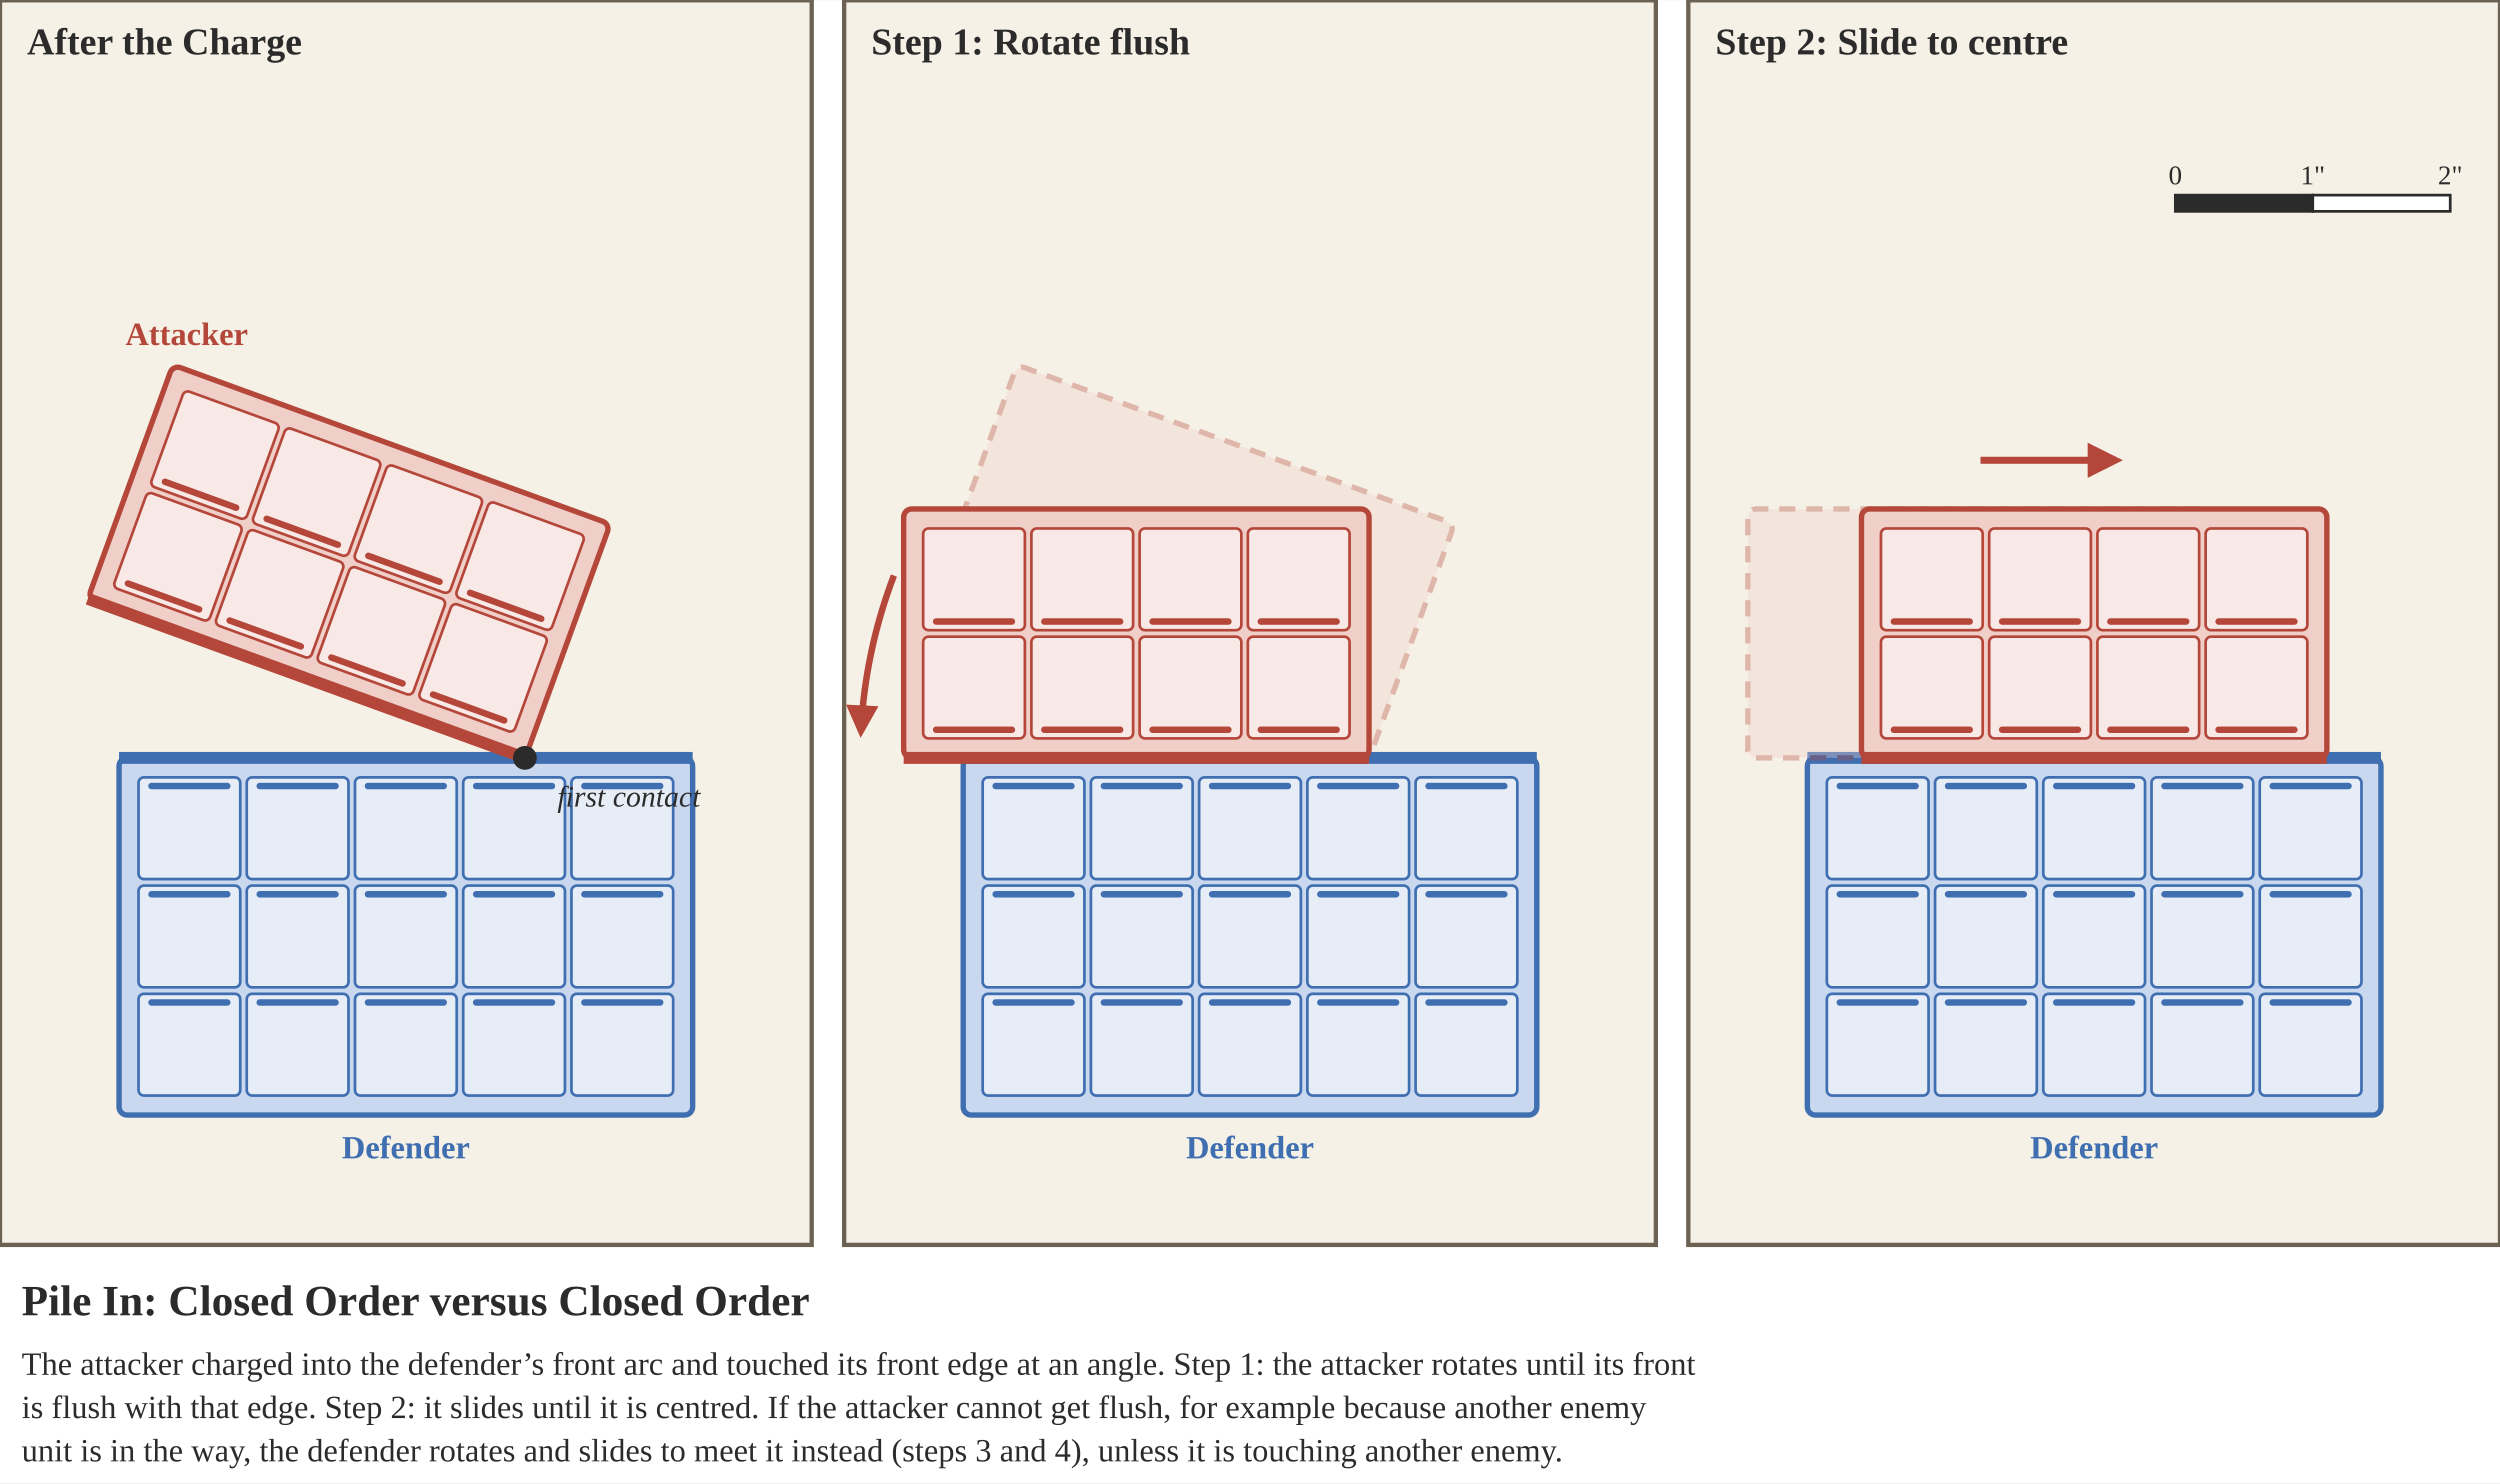
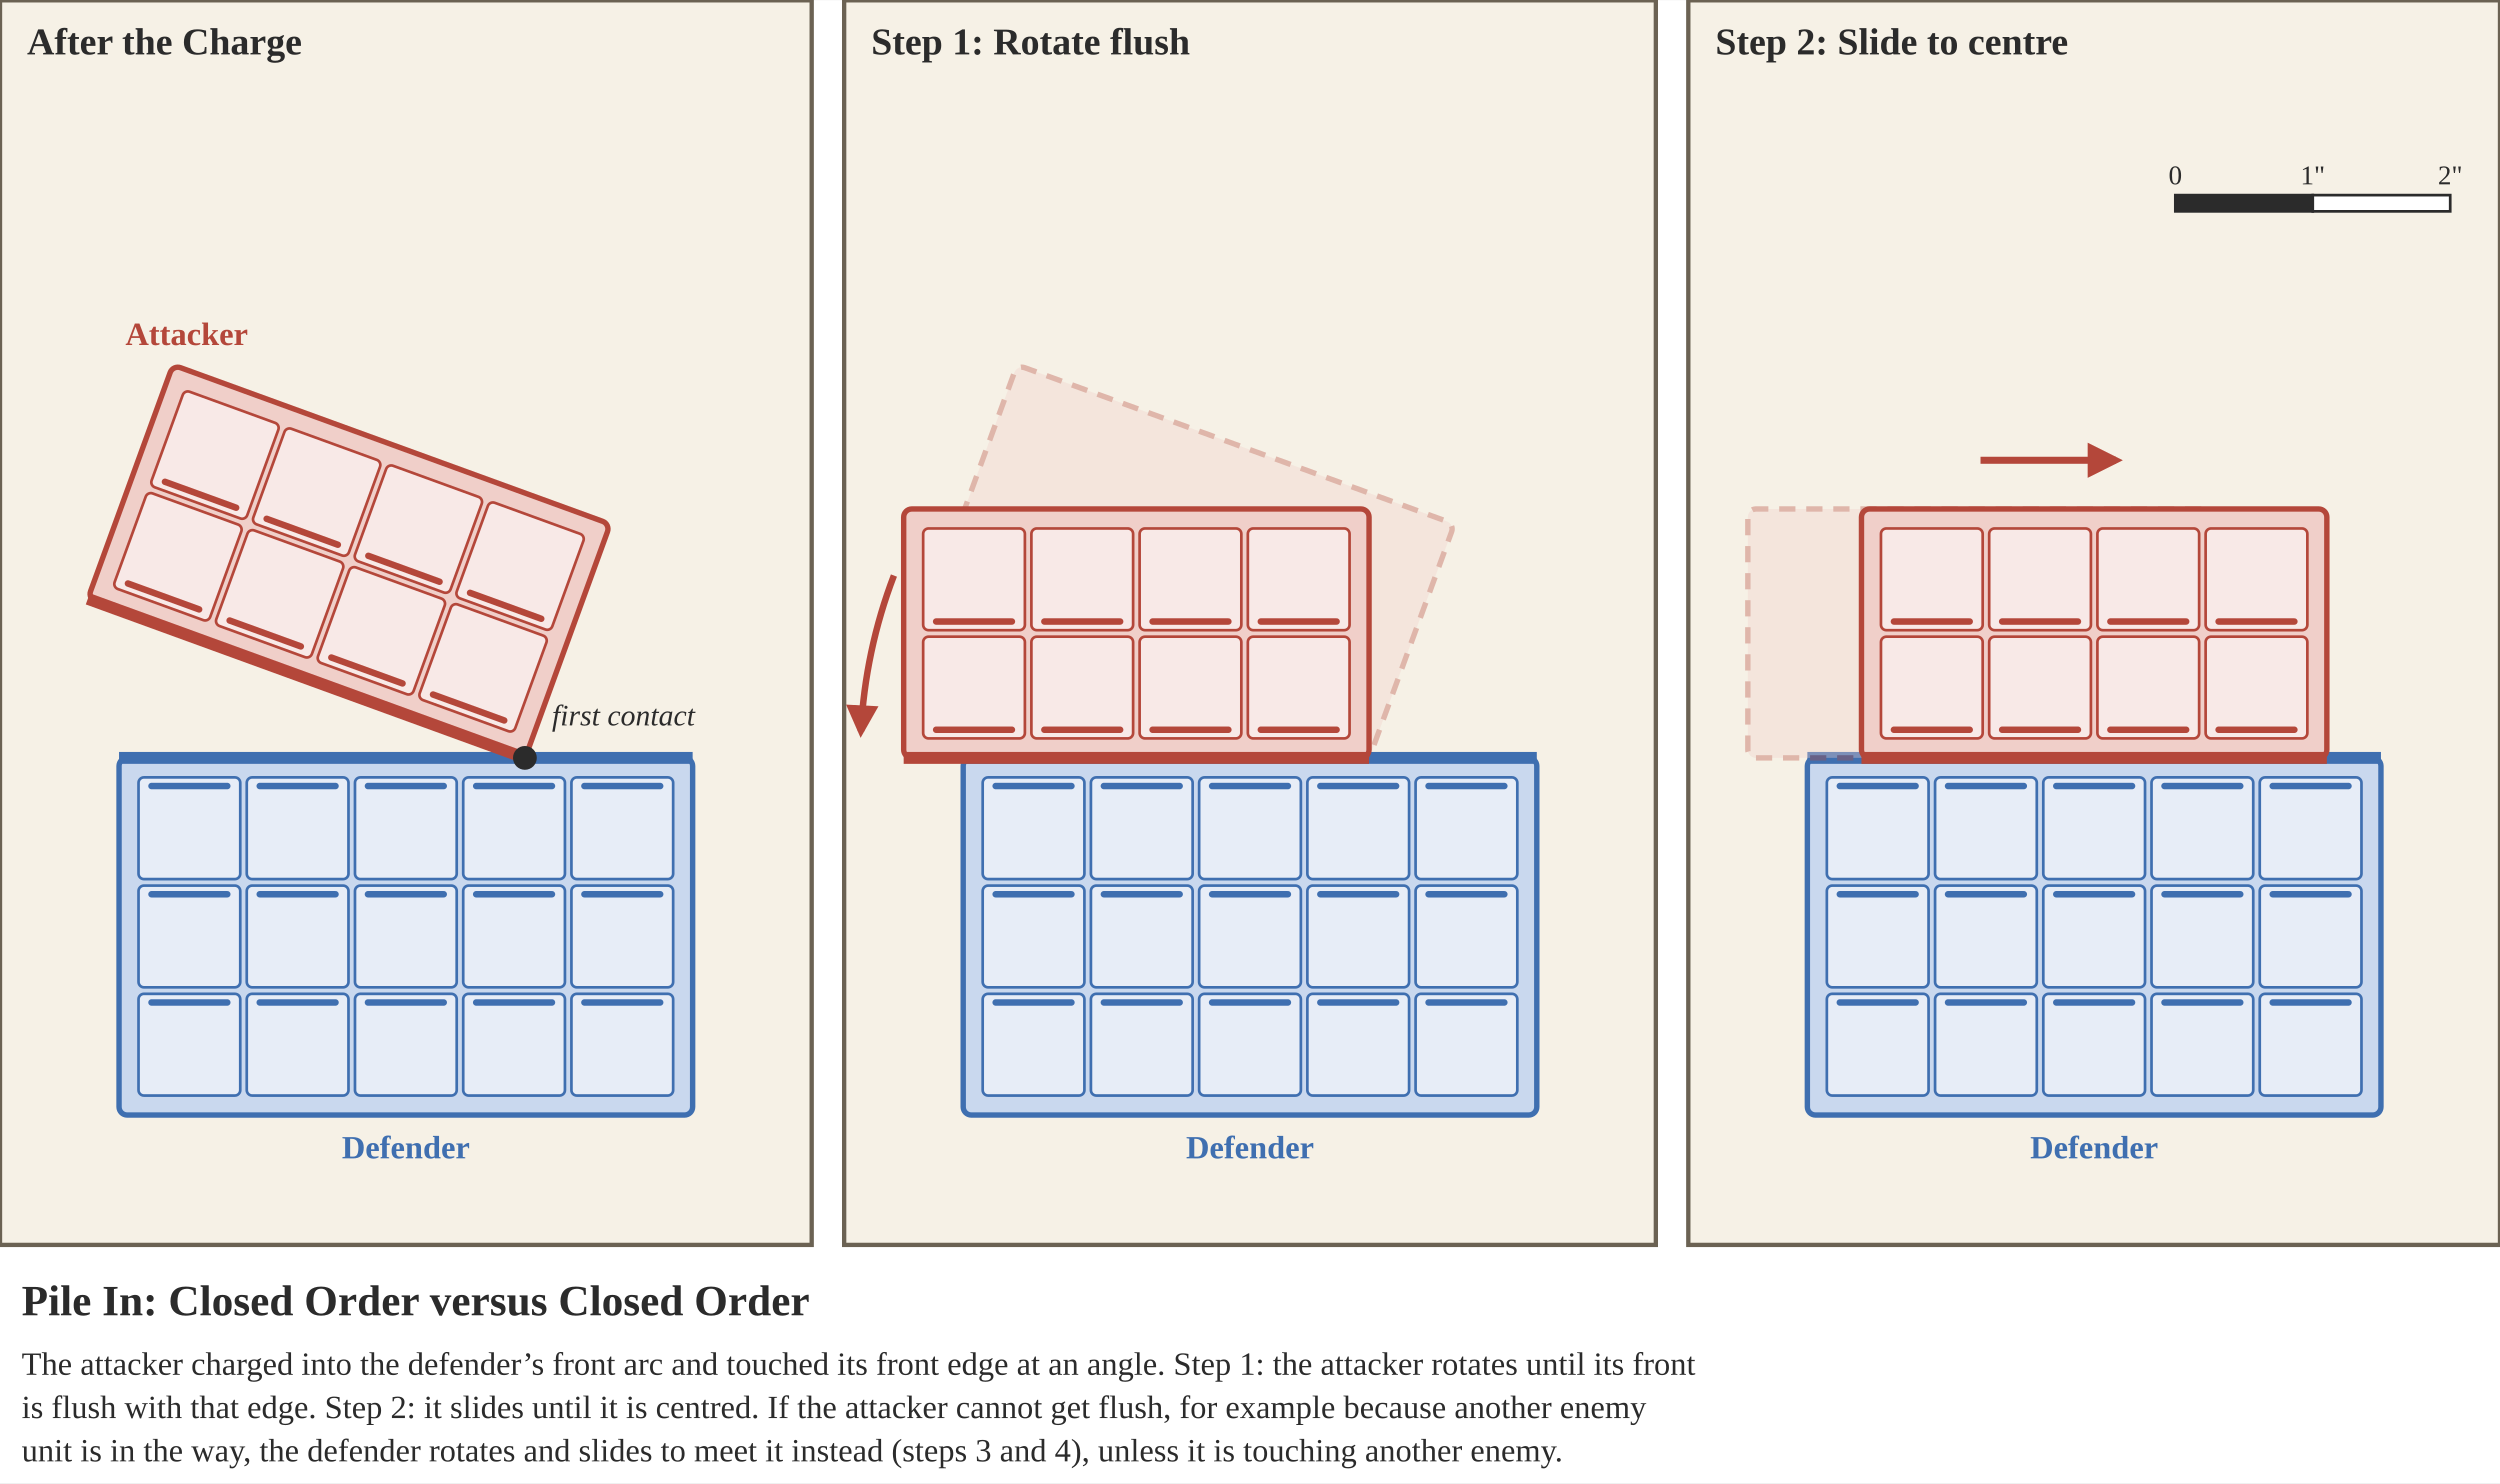
<svg xmlns="http://www.w3.org/2000/svg" viewBox="0 0 462 274" width="1109" height="658" font-family="Georgia, 'Times New Roman', serif">
  <defs>
    <marker id="arrow_b4473a" viewBox="0 0 10 10" refX="8" refY="5" markerWidth="5" markerHeight="5" orient="auto">
      <path d="M0,0 L10,5 L0,10 z" fill="#b4473a" />
    </marker>
  </defs>
  <rect width="462" height="274" fill="#fff" />
  <rect x="0" y="0" width="150" height="230" fill="#f6f1e6" stroke="#6b6253" stroke-width="0.8" />
  <text x="5.0" y="10.0" font-size="7" fill="#2b2b2b" text-anchor="start" font-weight="bold">After the Charge</text>
  <g transform="translate(75.0,173.0) rotate(0.0)">
    <rect x="-53.0" y="-33.0" width="106" height="66" rx="1.5" fill="#c9d8ee" stroke="#3f6fb0" stroke-width="1" />
    <rect x="-49.4" y="-29.4" width="18.8" height="18.8" rx="1" fill="#fff" fill-opacity="0.55" stroke="#3f6fb0" stroke-width="0.5" />
    <line x1="-47.0" y1="-27.8" x2="-33.0" y2="-27.8" stroke="#3f6fb0" stroke-width="1.2" stroke-linecap="round" />
    <rect x="-29.4" y="-29.4" width="18.8" height="18.8" rx="1" fill="#fff" fill-opacity="0.55" stroke="#3f6fb0" stroke-width="0.5" />
    <line x1="-27.0" y1="-27.8" x2="-13.0" y2="-27.8" stroke="#3f6fb0" stroke-width="1.2" stroke-linecap="round" />
    <rect x="-9.4" y="-29.4" width="18.8" height="18.8" rx="1" fill="#fff" fill-opacity="0.55" stroke="#3f6fb0" stroke-width="0.5" />
    <line x1="-7.0" y1="-27.8" x2="7.0" y2="-27.8" stroke="#3f6fb0" stroke-width="1.2" stroke-linecap="round" />
    <rect x="10.6" y="-29.4" width="18.8" height="18.8" rx="1" fill="#fff" fill-opacity="0.55" stroke="#3f6fb0" stroke-width="0.5" />
    <line x1="13.0" y1="-27.8" x2="27.0" y2="-27.8" stroke="#3f6fb0" stroke-width="1.2" stroke-linecap="round" />
    <rect x="30.6" y="-29.4" width="18.8" height="18.8" rx="1" fill="#fff" fill-opacity="0.55" stroke="#3f6fb0" stroke-width="0.5" />
    <line x1="33.0" y1="-27.8" x2="47.0" y2="-27.8" stroke="#3f6fb0" stroke-width="1.2" stroke-linecap="round" />
    <rect x="-49.4" y="-9.4" width="18.8" height="18.8" rx="1" fill="#fff" fill-opacity="0.55" stroke="#3f6fb0" stroke-width="0.5" />
    <line x1="-47.0" y1="-7.8" x2="-33.0" y2="-7.8" stroke="#3f6fb0" stroke-width="1.2" stroke-linecap="round" />
    <rect x="-29.4" y="-9.4" width="18.8" height="18.8" rx="1" fill="#fff" fill-opacity="0.55" stroke="#3f6fb0" stroke-width="0.5" />
    <line x1="-27.0" y1="-7.8" x2="-13.0" y2="-7.8" stroke="#3f6fb0" stroke-width="1.2" stroke-linecap="round" />
    <rect x="-9.4" y="-9.4" width="18.8" height="18.8" rx="1" fill="#fff" fill-opacity="0.55" stroke="#3f6fb0" stroke-width="0.5" />
    <line x1="-7.0" y1="-7.8" x2="7.0" y2="-7.8" stroke="#3f6fb0" stroke-width="1.2" stroke-linecap="round" />
    <rect x="10.6" y="-9.4" width="18.8" height="18.8" rx="1" fill="#fff" fill-opacity="0.55" stroke="#3f6fb0" stroke-width="0.5" />
    <line x1="13.0" y1="-7.8" x2="27.0" y2="-7.8" stroke="#3f6fb0" stroke-width="1.2" stroke-linecap="round" />
    <rect x="30.6" y="-9.4" width="18.8" height="18.8" rx="1" fill="#fff" fill-opacity="0.55" stroke="#3f6fb0" stroke-width="0.5" />
    <line x1="33.0" y1="-7.8" x2="47.0" y2="-7.8" stroke="#3f6fb0" stroke-width="1.2" stroke-linecap="round" />
    <rect x="-49.4" y="10.6" width="18.8" height="18.8" rx="1" fill="#fff" fill-opacity="0.55" stroke="#3f6fb0" stroke-width="0.5" />
    <line x1="-47.0" y1="12.2" x2="-33.0" y2="12.2" stroke="#3f6fb0" stroke-width="1.2" stroke-linecap="round" />
    <rect x="-29.4" y="10.6" width="18.8" height="18.8" rx="1" fill="#fff" fill-opacity="0.55" stroke="#3f6fb0" stroke-width="0.5" />
    <line x1="-27.0" y1="12.2" x2="-13.0" y2="12.2" stroke="#3f6fb0" stroke-width="1.2" stroke-linecap="round" />
    <rect x="-9.4" y="10.6" width="18.8" height="18.8" rx="1" fill="#fff" fill-opacity="0.55" stroke="#3f6fb0" stroke-width="0.5" />
    <line x1="-7.0" y1="12.2" x2="7.0" y2="12.2" stroke="#3f6fb0" stroke-width="1.2" stroke-linecap="round" />
    <rect x="10.6" y="10.6" width="18.8" height="18.8" rx="1" fill="#fff" fill-opacity="0.55" stroke="#3f6fb0" stroke-width="0.5" />
    <line x1="13.0" y1="12.2" x2="27.0" y2="12.2" stroke="#3f6fb0" stroke-width="1.2" stroke-linecap="round" />
    <rect x="30.6" y="10.6" width="18.8" height="18.8" rx="1" fill="#fff" fill-opacity="0.55" stroke="#3f6fb0" stroke-width="0.5" />
    <line x1="33.0" y1="12.2" x2="47.0" y2="12.2" stroke="#3f6fb0" stroke-width="1.2" stroke-linecap="round" />
    <line x1="-53.0" y1="-33.0" x2="53.0" y2="-33.0" stroke="#3f6fb0" stroke-width="2.2" />
    <text x="0" y="41.0" font-size="6" text-anchor="middle" fill="#3f6fb0" font-weight="bold">Defender</text>
  </g>
  <g transform="translate(64.5,103.7) rotate(200.0)">
    <rect x="-43.0" y="-23.0" width="86" height="46" rx="1.5" fill="#f0cfc9" stroke="#b4473a" stroke-width="1" />
    <rect x="-39.4" y="-19.4" width="18.8" height="18.8" rx="1" fill="#fff" fill-opacity="0.55" stroke="#b4473a" stroke-width="0.5" />
    <line x1="-37.0" y1="-17.8" x2="-23.0" y2="-17.8" stroke="#b4473a" stroke-width="1.2" stroke-linecap="round" />
    <rect x="-19.4" y="-19.4" width="18.8" height="18.8" rx="1" fill="#fff" fill-opacity="0.55" stroke="#b4473a" stroke-width="0.5" />
    <line x1="-17.0" y1="-17.8" x2="-3.0" y2="-17.8" stroke="#b4473a" stroke-width="1.2" stroke-linecap="round" />
    <rect x="0.6" y="-19.4" width="18.8" height="18.8" rx="1" fill="#fff" fill-opacity="0.55" stroke="#b4473a" stroke-width="0.5" />
    <line x1="3.0" y1="-17.8" x2="17.0" y2="-17.8" stroke="#b4473a" stroke-width="1.2" stroke-linecap="round" />
    <rect x="20.6" y="-19.4" width="18.8" height="18.8" rx="1" fill="#fff" fill-opacity="0.55" stroke="#b4473a" stroke-width="0.5" />
    <line x1="23.0" y1="-17.8" x2="37.0" y2="-17.8" stroke="#b4473a" stroke-width="1.2" stroke-linecap="round" />
    <rect x="-39.4" y="0.6" width="18.8" height="18.8" rx="1" fill="#fff" fill-opacity="0.55" stroke="#b4473a" stroke-width="0.5" />
    <line x1="-37.0" y1="2.2" x2="-23.0" y2="2.2" stroke="#b4473a" stroke-width="1.2" stroke-linecap="round" />
    <rect x="-19.4" y="0.6" width="18.8" height="18.8" rx="1" fill="#fff" fill-opacity="0.55" stroke="#b4473a" stroke-width="0.5" />
    <line x1="-17.0" y1="2.2" x2="-3.0" y2="2.2" stroke="#b4473a" stroke-width="1.2" stroke-linecap="round" />
    <rect x="0.6" y="0.6" width="18.8" height="18.8" rx="1" fill="#fff" fill-opacity="0.55" stroke="#b4473a" stroke-width="0.5" />
    <line x1="3.0" y1="2.2" x2="17.0" y2="2.2" stroke="#b4473a" stroke-width="1.2" stroke-linecap="round" />
    <rect x="20.6" y="0.6" width="18.8" height="18.8" rx="1" fill="#fff" fill-opacity="0.55" stroke="#b4473a" stroke-width="0.5" />
    <line x1="23.0" y1="2.2" x2="37.0" y2="2.2" stroke="#b4473a" stroke-width="1.2" stroke-linecap="round" />
    <line x1="-43.0" y1="-23.0" x2="43.0" y2="-23.0" stroke="#b4473a" stroke-width="2.2" />
  </g>
  <text x="34.5" y="63.7" font-size="6" fill="#b4473a" text-anchor="middle" font-weight="bold">Attacker</text>
  <circle cx="97.0" cy="140" r="2.2" fill="#2b2b2b" />
-   <text x="103.0" y="149.0" font-size="5.5" fill="#2b2b2b" text-anchor="start" font-style="italic">first contact</text>
+   <text x="102.0" y="134.0" font-size="5.5" fill="#2b2b2b" text-anchor="start" font-style="italic">first contact</text>
  <rect x="156" y="0" width="150" height="230" fill="#f6f1e6" stroke="#6b6253" stroke-width="0.8" />
  <text x="161.0" y="10.0" font-size="7" fill="#2b2b2b" text-anchor="start" font-weight="bold">Step 1: Rotate flush</text>
  <g transform="translate(231.0,173.0) rotate(0.0)">
    <rect x="-53.0" y="-33.0" width="106" height="66" rx="1.5" fill="#c9d8ee" stroke="#3f6fb0" stroke-width="1" />
    <rect x="-49.4" y="-29.4" width="18.8" height="18.8" rx="1" fill="#fff" fill-opacity="0.55" stroke="#3f6fb0" stroke-width="0.5" />
    <line x1="-47.0" y1="-27.8" x2="-33.0" y2="-27.8" stroke="#3f6fb0" stroke-width="1.2" stroke-linecap="round" />
    <rect x="-29.4" y="-29.4" width="18.8" height="18.8" rx="1" fill="#fff" fill-opacity="0.55" stroke="#3f6fb0" stroke-width="0.5" />
    <line x1="-27.0" y1="-27.8" x2="-13.0" y2="-27.8" stroke="#3f6fb0" stroke-width="1.2" stroke-linecap="round" />
    <rect x="-9.4" y="-29.4" width="18.8" height="18.8" rx="1" fill="#fff" fill-opacity="0.55" stroke="#3f6fb0" stroke-width="0.5" />
    <line x1="-7.0" y1="-27.8" x2="7.0" y2="-27.8" stroke="#3f6fb0" stroke-width="1.2" stroke-linecap="round" />
    <rect x="10.6" y="-29.4" width="18.8" height="18.8" rx="1" fill="#fff" fill-opacity="0.55" stroke="#3f6fb0" stroke-width="0.5" />
    <line x1="13.0" y1="-27.8" x2="27.0" y2="-27.8" stroke="#3f6fb0" stroke-width="1.2" stroke-linecap="round" />
    <rect x="30.6" y="-29.4" width="18.8" height="18.8" rx="1" fill="#fff" fill-opacity="0.55" stroke="#3f6fb0" stroke-width="0.5" />
    <line x1="33.0" y1="-27.8" x2="47.0" y2="-27.8" stroke="#3f6fb0" stroke-width="1.2" stroke-linecap="round" />
    <rect x="-49.4" y="-9.4" width="18.8" height="18.8" rx="1" fill="#fff" fill-opacity="0.55" stroke="#3f6fb0" stroke-width="0.5" />
    <line x1="-47.0" y1="-7.8" x2="-33.0" y2="-7.8" stroke="#3f6fb0" stroke-width="1.2" stroke-linecap="round" />
    <rect x="-29.4" y="-9.4" width="18.8" height="18.8" rx="1" fill="#fff" fill-opacity="0.55" stroke="#3f6fb0" stroke-width="0.5" />
    <line x1="-27.0" y1="-7.8" x2="-13.0" y2="-7.8" stroke="#3f6fb0" stroke-width="1.2" stroke-linecap="round" />
    <rect x="-9.4" y="-9.4" width="18.8" height="18.8" rx="1" fill="#fff" fill-opacity="0.55" stroke="#3f6fb0" stroke-width="0.5" />
    <line x1="-7.0" y1="-7.8" x2="7.0" y2="-7.8" stroke="#3f6fb0" stroke-width="1.2" stroke-linecap="round" />
    <rect x="10.6" y="-9.4" width="18.8" height="18.8" rx="1" fill="#fff" fill-opacity="0.55" stroke="#3f6fb0" stroke-width="0.5" />
    <line x1="13.0" y1="-7.8" x2="27.0" y2="-7.8" stroke="#3f6fb0" stroke-width="1.2" stroke-linecap="round" />
    <rect x="30.6" y="-9.4" width="18.8" height="18.8" rx="1" fill="#fff" fill-opacity="0.55" stroke="#3f6fb0" stroke-width="0.5" />
    <line x1="33.0" y1="-7.8" x2="47.0" y2="-7.8" stroke="#3f6fb0" stroke-width="1.2" stroke-linecap="round" />
    <rect x="-49.4" y="10.6" width="18.8" height="18.8" rx="1" fill="#fff" fill-opacity="0.55" stroke="#3f6fb0" stroke-width="0.5" />
    <line x1="-47.0" y1="12.2" x2="-33.0" y2="12.2" stroke="#3f6fb0" stroke-width="1.2" stroke-linecap="round" />
    <rect x="-29.4" y="10.6" width="18.8" height="18.8" rx="1" fill="#fff" fill-opacity="0.55" stroke="#3f6fb0" stroke-width="0.5" />
    <line x1="-27.0" y1="12.2" x2="-13.0" y2="12.2" stroke="#3f6fb0" stroke-width="1.2" stroke-linecap="round" />
    <rect x="-9.4" y="10.6" width="18.8" height="18.8" rx="1" fill="#fff" fill-opacity="0.55" stroke="#3f6fb0" stroke-width="0.5" />
    <line x1="-7.0" y1="12.2" x2="7.0" y2="12.2" stroke="#3f6fb0" stroke-width="1.2" stroke-linecap="round" />
    <rect x="10.6" y="10.6" width="18.8" height="18.8" rx="1" fill="#fff" fill-opacity="0.55" stroke="#3f6fb0" stroke-width="0.5" />
    <line x1="13.0" y1="12.2" x2="27.0" y2="12.2" stroke="#3f6fb0" stroke-width="1.2" stroke-linecap="round" />
    <rect x="30.6" y="10.6" width="18.8" height="18.8" rx="1" fill="#fff" fill-opacity="0.55" stroke="#3f6fb0" stroke-width="0.5" />
    <line x1="33.0" y1="12.2" x2="47.0" y2="12.2" stroke="#3f6fb0" stroke-width="1.2" stroke-linecap="round" />
    <line x1="-53.0" y1="-33.0" x2="53.0" y2="-33.0" stroke="#3f6fb0" stroke-width="2.2" />
    <text x="0" y="41.0" font-size="6" text-anchor="middle" fill="#3f6fb0" font-weight="bold">Defender</text>
  </g>
  <g transform="translate(220.5,103.7) rotate(200.0)" opacity="0.35">
    <rect x="-43.0" y="-23.0" width="86" height="46" rx="1.5" fill="#f0cfc9" stroke="#b4473a" stroke-width="1" stroke-dasharray="3 2" />
  </g>
  <g transform="translate(210.0,117.0) rotate(180.0)">
    <rect x="-43.0" y="-23.0" width="86" height="46" rx="1.5" fill="#f0cfc9" stroke="#b4473a" stroke-width="1" />
    <rect x="-39.4" y="-19.4" width="18.8" height="18.8" rx="1" fill="#fff" fill-opacity="0.55" stroke="#b4473a" stroke-width="0.5" />
    <line x1="-37.0" y1="-17.8" x2="-23.0" y2="-17.8" stroke="#b4473a" stroke-width="1.2" stroke-linecap="round" />
    <rect x="-19.4" y="-19.4" width="18.8" height="18.8" rx="1" fill="#fff" fill-opacity="0.55" stroke="#b4473a" stroke-width="0.5" />
    <line x1="-17.0" y1="-17.8" x2="-3.0" y2="-17.8" stroke="#b4473a" stroke-width="1.2" stroke-linecap="round" />
    <rect x="0.6" y="-19.4" width="18.8" height="18.8" rx="1" fill="#fff" fill-opacity="0.55" stroke="#b4473a" stroke-width="0.5" />
    <line x1="3.0" y1="-17.8" x2="17.0" y2="-17.8" stroke="#b4473a" stroke-width="1.2" stroke-linecap="round" />
    <rect x="20.6" y="-19.4" width="18.8" height="18.8" rx="1" fill="#fff" fill-opacity="0.55" stroke="#b4473a" stroke-width="0.5" />
    <line x1="23.0" y1="-17.8" x2="37.0" y2="-17.8" stroke="#b4473a" stroke-width="1.2" stroke-linecap="round" />
    <rect x="-39.4" y="0.6" width="18.8" height="18.8" rx="1" fill="#fff" fill-opacity="0.55" stroke="#b4473a" stroke-width="0.5" />
    <line x1="-37.0" y1="2.2" x2="-23.0" y2="2.2" stroke="#b4473a" stroke-width="1.2" stroke-linecap="round" />
    <rect x="-19.4" y="0.6" width="18.8" height="18.8" rx="1" fill="#fff" fill-opacity="0.55" stroke="#b4473a" stroke-width="0.5" />
    <line x1="-17.0" y1="2.2" x2="-3.0" y2="2.2" stroke="#b4473a" stroke-width="1.2" stroke-linecap="round" />
    <rect x="0.6" y="0.6" width="18.8" height="18.8" rx="1" fill="#fff" fill-opacity="0.55" stroke="#b4473a" stroke-width="0.5" />
    <line x1="3.0" y1="2.2" x2="17.0" y2="2.2" stroke="#b4473a" stroke-width="1.2" stroke-linecap="round" />
    <rect x="20.6" y="0.6" width="18.8" height="18.8" rx="1" fill="#fff" fill-opacity="0.55" stroke="#b4473a" stroke-width="0.5" />
    <line x1="23.0" y1="2.2" x2="37.0" y2="2.2" stroke="#b4473a" stroke-width="1.2" stroke-linecap="round" />
    <line x1="-43.0" y1="-23.0" x2="43.0" y2="-23.0" stroke="#b4473a" stroke-width="2.2" />
  </g>
  <path d="M165.2,106.3 A94,94 0 0 0 159.1,135.1" fill="none" stroke="#b4473a" stroke-width="1.2" marker-end="url(#arrow_b4473a)" />
  <rect x="312" y="0" width="150" height="230" fill="#f6f1e6" stroke="#6b6253" stroke-width="0.8" />
  <text x="317.0" y="10.0" font-size="7" fill="#2b2b2b" text-anchor="start" font-weight="bold">Step 2: Slide to centre</text>
  <g transform="translate(387.0,173.0) rotate(0.0)">
    <rect x="-53.0" y="-33.0" width="106" height="66" rx="1.5" fill="#c9d8ee" stroke="#3f6fb0" stroke-width="1" />
    <rect x="-49.4" y="-29.4" width="18.8" height="18.8" rx="1" fill="#fff" fill-opacity="0.55" stroke="#3f6fb0" stroke-width="0.5" />
    <line x1="-47.0" y1="-27.8" x2="-33.0" y2="-27.8" stroke="#3f6fb0" stroke-width="1.2" stroke-linecap="round" />
    <rect x="-29.4" y="-29.4" width="18.8" height="18.8" rx="1" fill="#fff" fill-opacity="0.55" stroke="#3f6fb0" stroke-width="0.5" />
    <line x1="-27.0" y1="-27.8" x2="-13.0" y2="-27.8" stroke="#3f6fb0" stroke-width="1.2" stroke-linecap="round" />
    <rect x="-9.4" y="-29.4" width="18.8" height="18.8" rx="1" fill="#fff" fill-opacity="0.55" stroke="#3f6fb0" stroke-width="0.5" />
    <line x1="-7.0" y1="-27.8" x2="7.0" y2="-27.8" stroke="#3f6fb0" stroke-width="1.2" stroke-linecap="round" />
    <rect x="10.6" y="-29.4" width="18.8" height="18.8" rx="1" fill="#fff" fill-opacity="0.55" stroke="#3f6fb0" stroke-width="0.5" />
    <line x1="13.0" y1="-27.8" x2="27.0" y2="-27.8" stroke="#3f6fb0" stroke-width="1.2" stroke-linecap="round" />
    <rect x="30.6" y="-29.4" width="18.8" height="18.8" rx="1" fill="#fff" fill-opacity="0.55" stroke="#3f6fb0" stroke-width="0.5" />
    <line x1="33.0" y1="-27.8" x2="47.0" y2="-27.8" stroke="#3f6fb0" stroke-width="1.2" stroke-linecap="round" />
    <rect x="-49.4" y="-9.4" width="18.8" height="18.8" rx="1" fill="#fff" fill-opacity="0.55" stroke="#3f6fb0" stroke-width="0.5" />
    <line x1="-47.0" y1="-7.8" x2="-33.0" y2="-7.8" stroke="#3f6fb0" stroke-width="1.2" stroke-linecap="round" />
    <rect x="-29.4" y="-9.4" width="18.8" height="18.8" rx="1" fill="#fff" fill-opacity="0.55" stroke="#3f6fb0" stroke-width="0.5" />
    <line x1="-27.0" y1="-7.8" x2="-13.0" y2="-7.8" stroke="#3f6fb0" stroke-width="1.2" stroke-linecap="round" />
    <rect x="-9.4" y="-9.4" width="18.8" height="18.8" rx="1" fill="#fff" fill-opacity="0.55" stroke="#3f6fb0" stroke-width="0.5" />
    <line x1="-7.0" y1="-7.8" x2="7.0" y2="-7.8" stroke="#3f6fb0" stroke-width="1.2" stroke-linecap="round" />
    <rect x="10.6" y="-9.4" width="18.8" height="18.8" rx="1" fill="#fff" fill-opacity="0.55" stroke="#3f6fb0" stroke-width="0.5" />
    <line x1="13.0" y1="-7.8" x2="27.0" y2="-7.8" stroke="#3f6fb0" stroke-width="1.2" stroke-linecap="round" />
    <rect x="30.6" y="-9.4" width="18.8" height="18.8" rx="1" fill="#fff" fill-opacity="0.55" stroke="#3f6fb0" stroke-width="0.5" />
    <line x1="33.0" y1="-7.8" x2="47.0" y2="-7.8" stroke="#3f6fb0" stroke-width="1.2" stroke-linecap="round" />
    <rect x="-49.4" y="10.6" width="18.8" height="18.8" rx="1" fill="#fff" fill-opacity="0.55" stroke="#3f6fb0" stroke-width="0.5" />
    <line x1="-47.0" y1="12.2" x2="-33.0" y2="12.2" stroke="#3f6fb0" stroke-width="1.2" stroke-linecap="round" />
    <rect x="-29.4" y="10.6" width="18.8" height="18.8" rx="1" fill="#fff" fill-opacity="0.55" stroke="#3f6fb0" stroke-width="0.5" />
    <line x1="-27.0" y1="12.2" x2="-13.0" y2="12.2" stroke="#3f6fb0" stroke-width="1.2" stroke-linecap="round" />
    <rect x="-9.4" y="10.6" width="18.8" height="18.8" rx="1" fill="#fff" fill-opacity="0.55" stroke="#3f6fb0" stroke-width="0.5" />
    <line x1="-7.0" y1="12.2" x2="7.0" y2="12.2" stroke="#3f6fb0" stroke-width="1.2" stroke-linecap="round" />
    <rect x="10.6" y="10.6" width="18.8" height="18.8" rx="1" fill="#fff" fill-opacity="0.55" stroke="#3f6fb0" stroke-width="0.5" />
    <line x1="13.0" y1="12.2" x2="27.0" y2="12.2" stroke="#3f6fb0" stroke-width="1.2" stroke-linecap="round" />
    <rect x="30.6" y="10.6" width="18.8" height="18.8" rx="1" fill="#fff" fill-opacity="0.55" stroke="#3f6fb0" stroke-width="0.5" />
    <line x1="33.0" y1="12.2" x2="47.0" y2="12.2" stroke="#3f6fb0" stroke-width="1.2" stroke-linecap="round" />
    <line x1="-53.0" y1="-33.0" x2="53.0" y2="-33.0" stroke="#3f6fb0" stroke-width="2.2" />
    <text x="0" y="41.0" font-size="6" text-anchor="middle" fill="#3f6fb0" font-weight="bold">Defender</text>
  </g>
  <g transform="translate(366.0,117.0) rotate(180.0)" opacity="0.35">
    <rect x="-43.0" y="-23.0" width="86" height="46" rx="1.5" fill="#f0cfc9" stroke="#b4473a" stroke-width="1" stroke-dasharray="3 2" />
  </g>
  <g transform="translate(387.0,117.0) rotate(180.0)">
    <rect x="-43.0" y="-23.0" width="86" height="46" rx="1.5" fill="#f0cfc9" stroke="#b4473a" stroke-width="1" />
    <rect x="-39.4" y="-19.4" width="18.8" height="18.8" rx="1" fill="#fff" fill-opacity="0.55" stroke="#b4473a" stroke-width="0.5" />
    <line x1="-37.0" y1="-17.8" x2="-23.0" y2="-17.8" stroke="#b4473a" stroke-width="1.2" stroke-linecap="round" />
    <rect x="-19.4" y="-19.4" width="18.8" height="18.8" rx="1" fill="#fff" fill-opacity="0.55" stroke="#b4473a" stroke-width="0.5" />
    <line x1="-17.0" y1="-17.8" x2="-3.0" y2="-17.8" stroke="#b4473a" stroke-width="1.2" stroke-linecap="round" />
    <rect x="0.6" y="-19.4" width="18.8" height="18.8" rx="1" fill="#fff" fill-opacity="0.55" stroke="#b4473a" stroke-width="0.5" />
    <line x1="3.0" y1="-17.8" x2="17.0" y2="-17.8" stroke="#b4473a" stroke-width="1.2" stroke-linecap="round" />
    <rect x="20.6" y="-19.4" width="18.8" height="18.8" rx="1" fill="#fff" fill-opacity="0.55" stroke="#b4473a" stroke-width="0.5" />
    <line x1="23.0" y1="-17.8" x2="37.0" y2="-17.8" stroke="#b4473a" stroke-width="1.2" stroke-linecap="round" />
    <rect x="-39.4" y="0.6" width="18.8" height="18.8" rx="1" fill="#fff" fill-opacity="0.55" stroke="#b4473a" stroke-width="0.5" />
    <line x1="-37.0" y1="2.2" x2="-23.0" y2="2.2" stroke="#b4473a" stroke-width="1.2" stroke-linecap="round" />
    <rect x="-19.4" y="0.6" width="18.8" height="18.8" rx="1" fill="#fff" fill-opacity="0.55" stroke="#b4473a" stroke-width="0.5" />
    <line x1="-17.0" y1="2.2" x2="-3.0" y2="2.2" stroke="#b4473a" stroke-width="1.2" stroke-linecap="round" />
    <rect x="0.6" y="0.6" width="18.8" height="18.8" rx="1" fill="#fff" fill-opacity="0.55" stroke="#b4473a" stroke-width="0.5" />
    <line x1="3.0" y1="2.2" x2="17.0" y2="2.2" stroke="#b4473a" stroke-width="1.2" stroke-linecap="round" />
    <rect x="20.6" y="0.6" width="18.8" height="18.8" rx="1" fill="#fff" fill-opacity="0.55" stroke="#b4473a" stroke-width="0.5" />
    <line x1="23.0" y1="2.2" x2="37.0" y2="2.2" stroke="#b4473a" stroke-width="1.2" stroke-linecap="round" />
    <line x1="-43.0" y1="-23.0" x2="43.0" y2="-23.0" stroke="#b4473a" stroke-width="2.2" />
  </g>
  <line x1="366.0" y1="85.0" x2="391.0" y2="85.0" stroke="#b4473a" stroke-width="1.3" marker-end="url(#arrow_b4473a)" />
  <rect x="402.0" y="36" width="25.4" height="3" fill="#2b2b2b" stroke="#2b2b2b" stroke-width="0.5" />
  <rect x="427.4" y="36" width="25.4" height="3" fill="#fff" stroke="#2b2b2b" stroke-width="0.5" />
  <text x="402.0" y="34.0" font-size="5" fill="#2b2b2b" text-anchor="middle">0</text>
  <text x="427.4" y="34.0" font-size="5" fill="#2b2b2b" text-anchor="middle">1"</text>
  <text x="452.8" y="34.0" font-size="5" fill="#2b2b2b" text-anchor="middle">2"</text>
  <text x="4" y="243" font-size="8" font-weight="bold" fill="#2b2b2b">Pile In: Closed Order versus Closed Order</text>
  <text x="4" y="254" font-size="6" fill="#2b2b2b">The attacker charged into the defender’s front arc and touched its front edge at an angle. Step 1: the attacker rotates until its front</text>
  <text x="4" y="262" font-size="6" fill="#2b2b2b">is flush with that edge. Step 2: it slides until it is centred. If the attacker cannot get flush, for example because another enemy</text>
  <text x="4" y="270" font-size="6" fill="#2b2b2b">unit is in the way, the defender rotates and slides to meet it instead (steps 3 and 4), unless it is touching another enemy.</text>
</svg>
